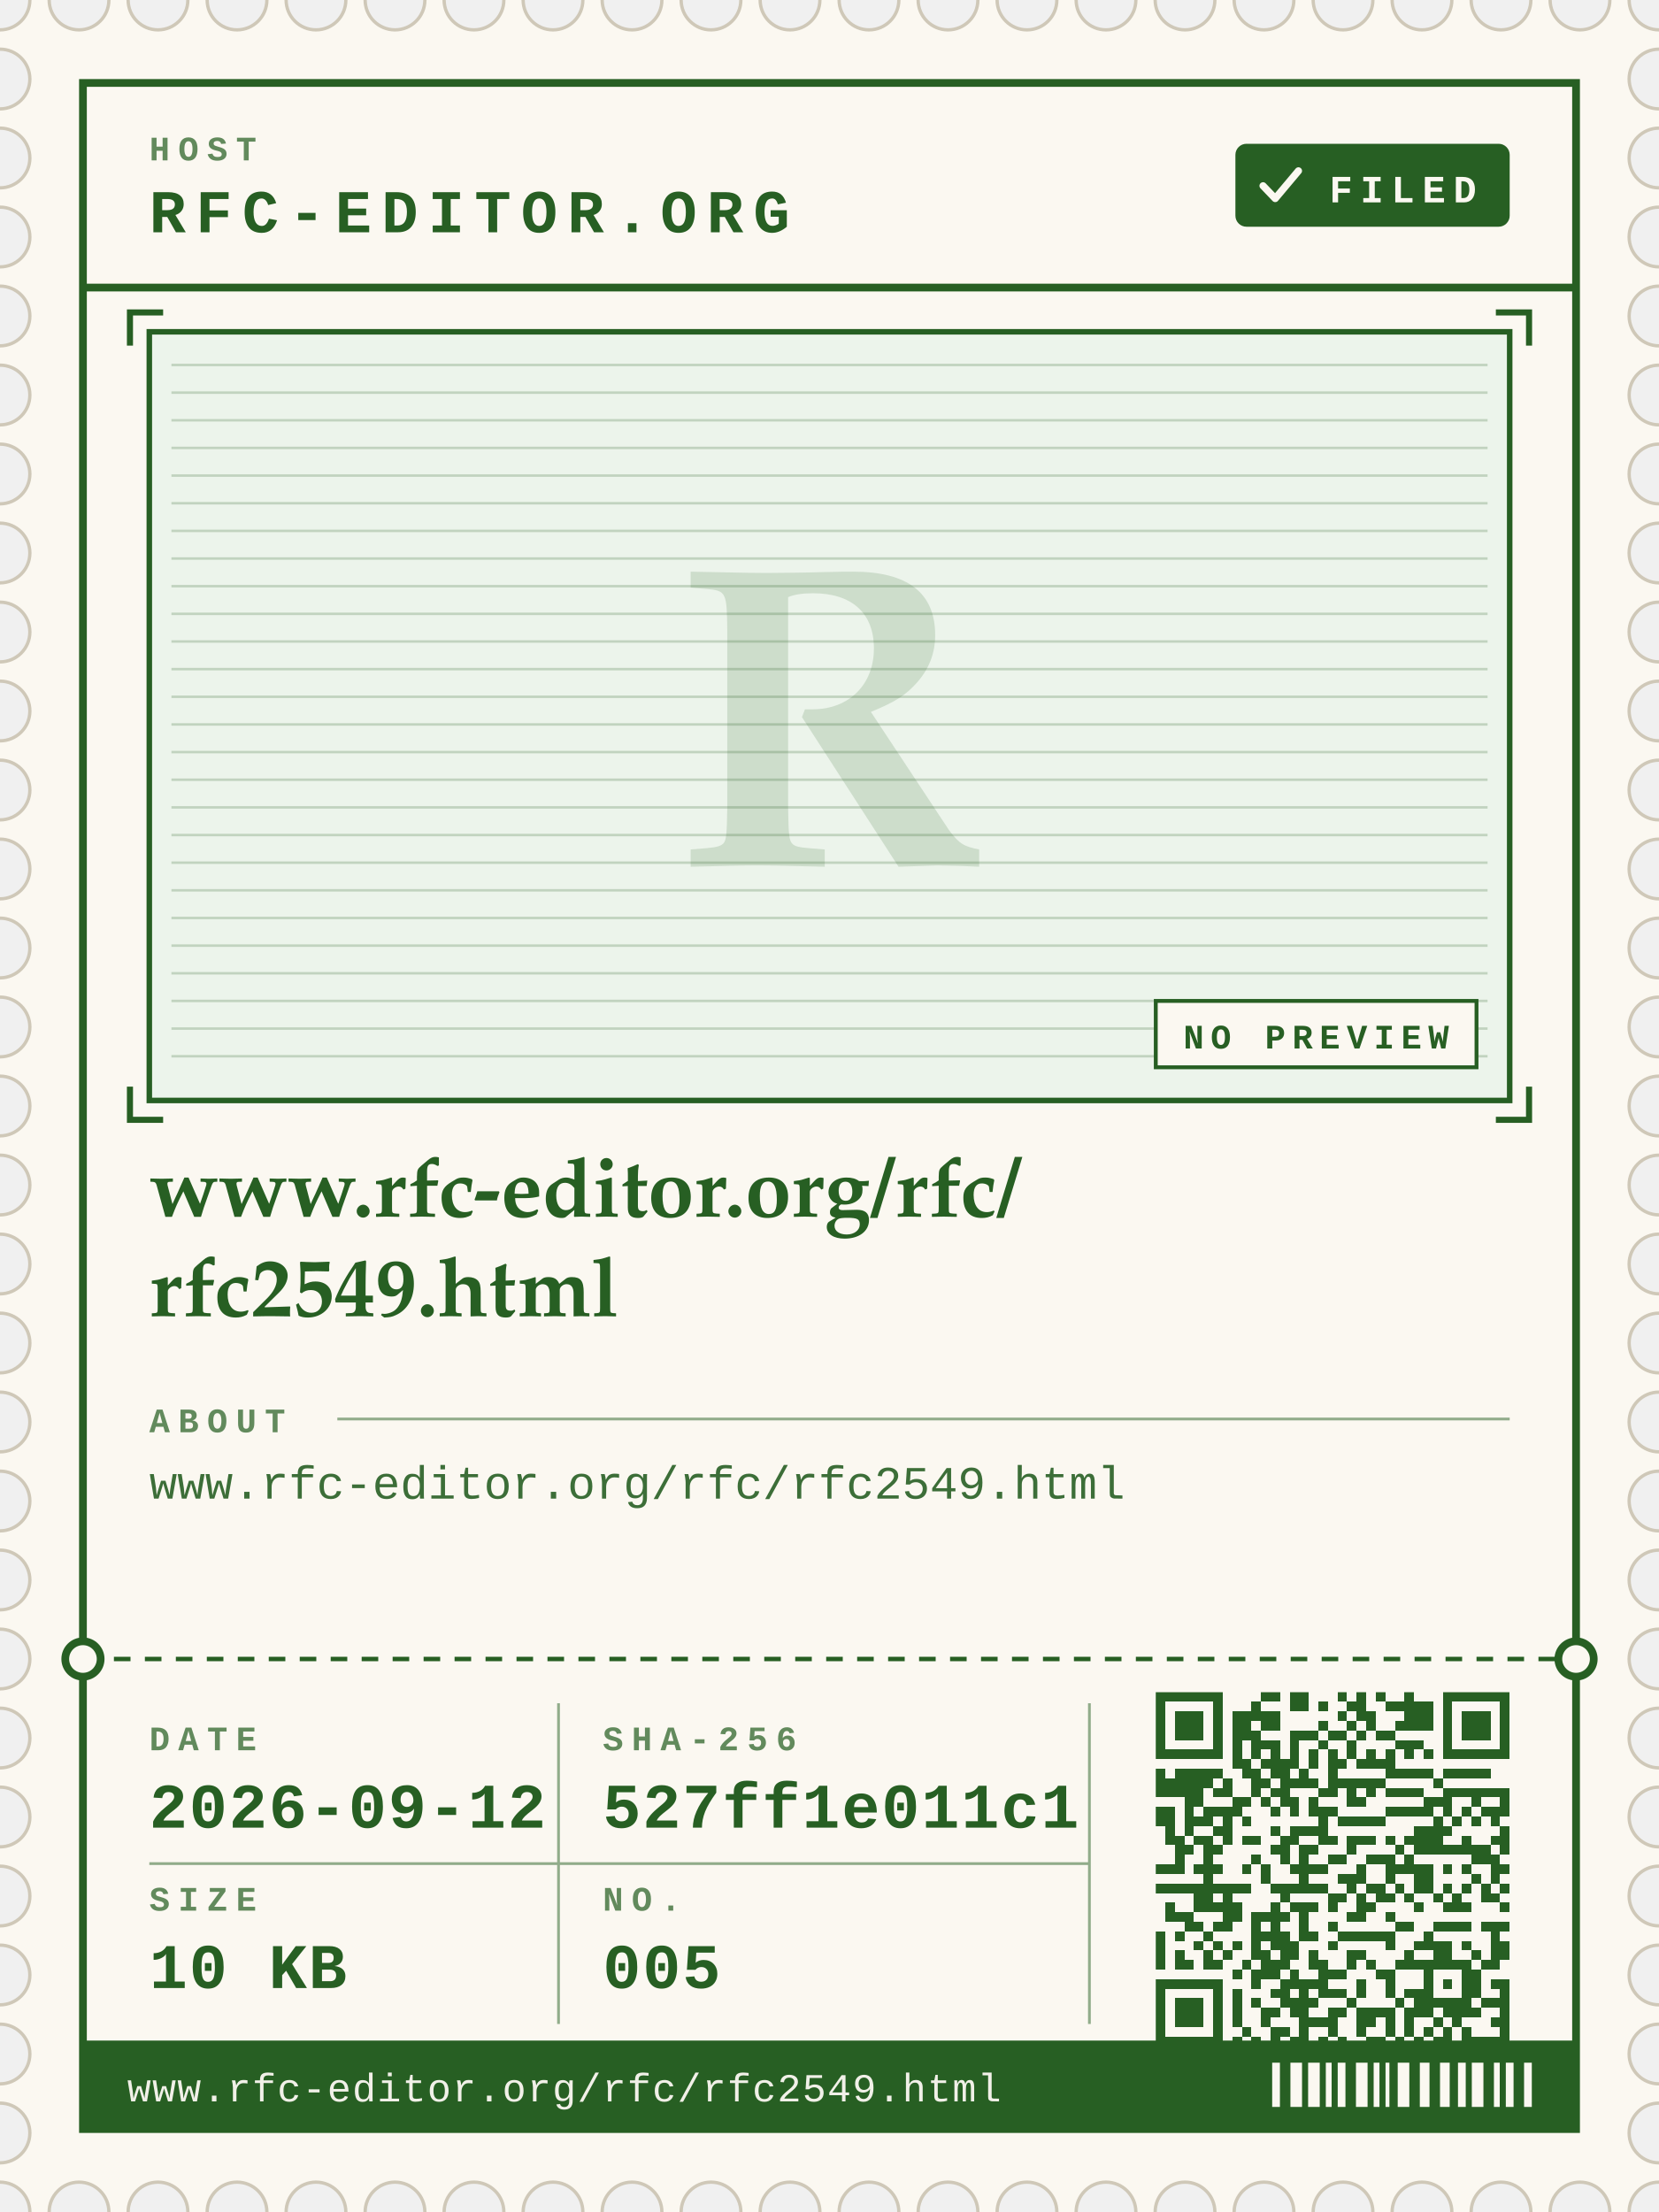
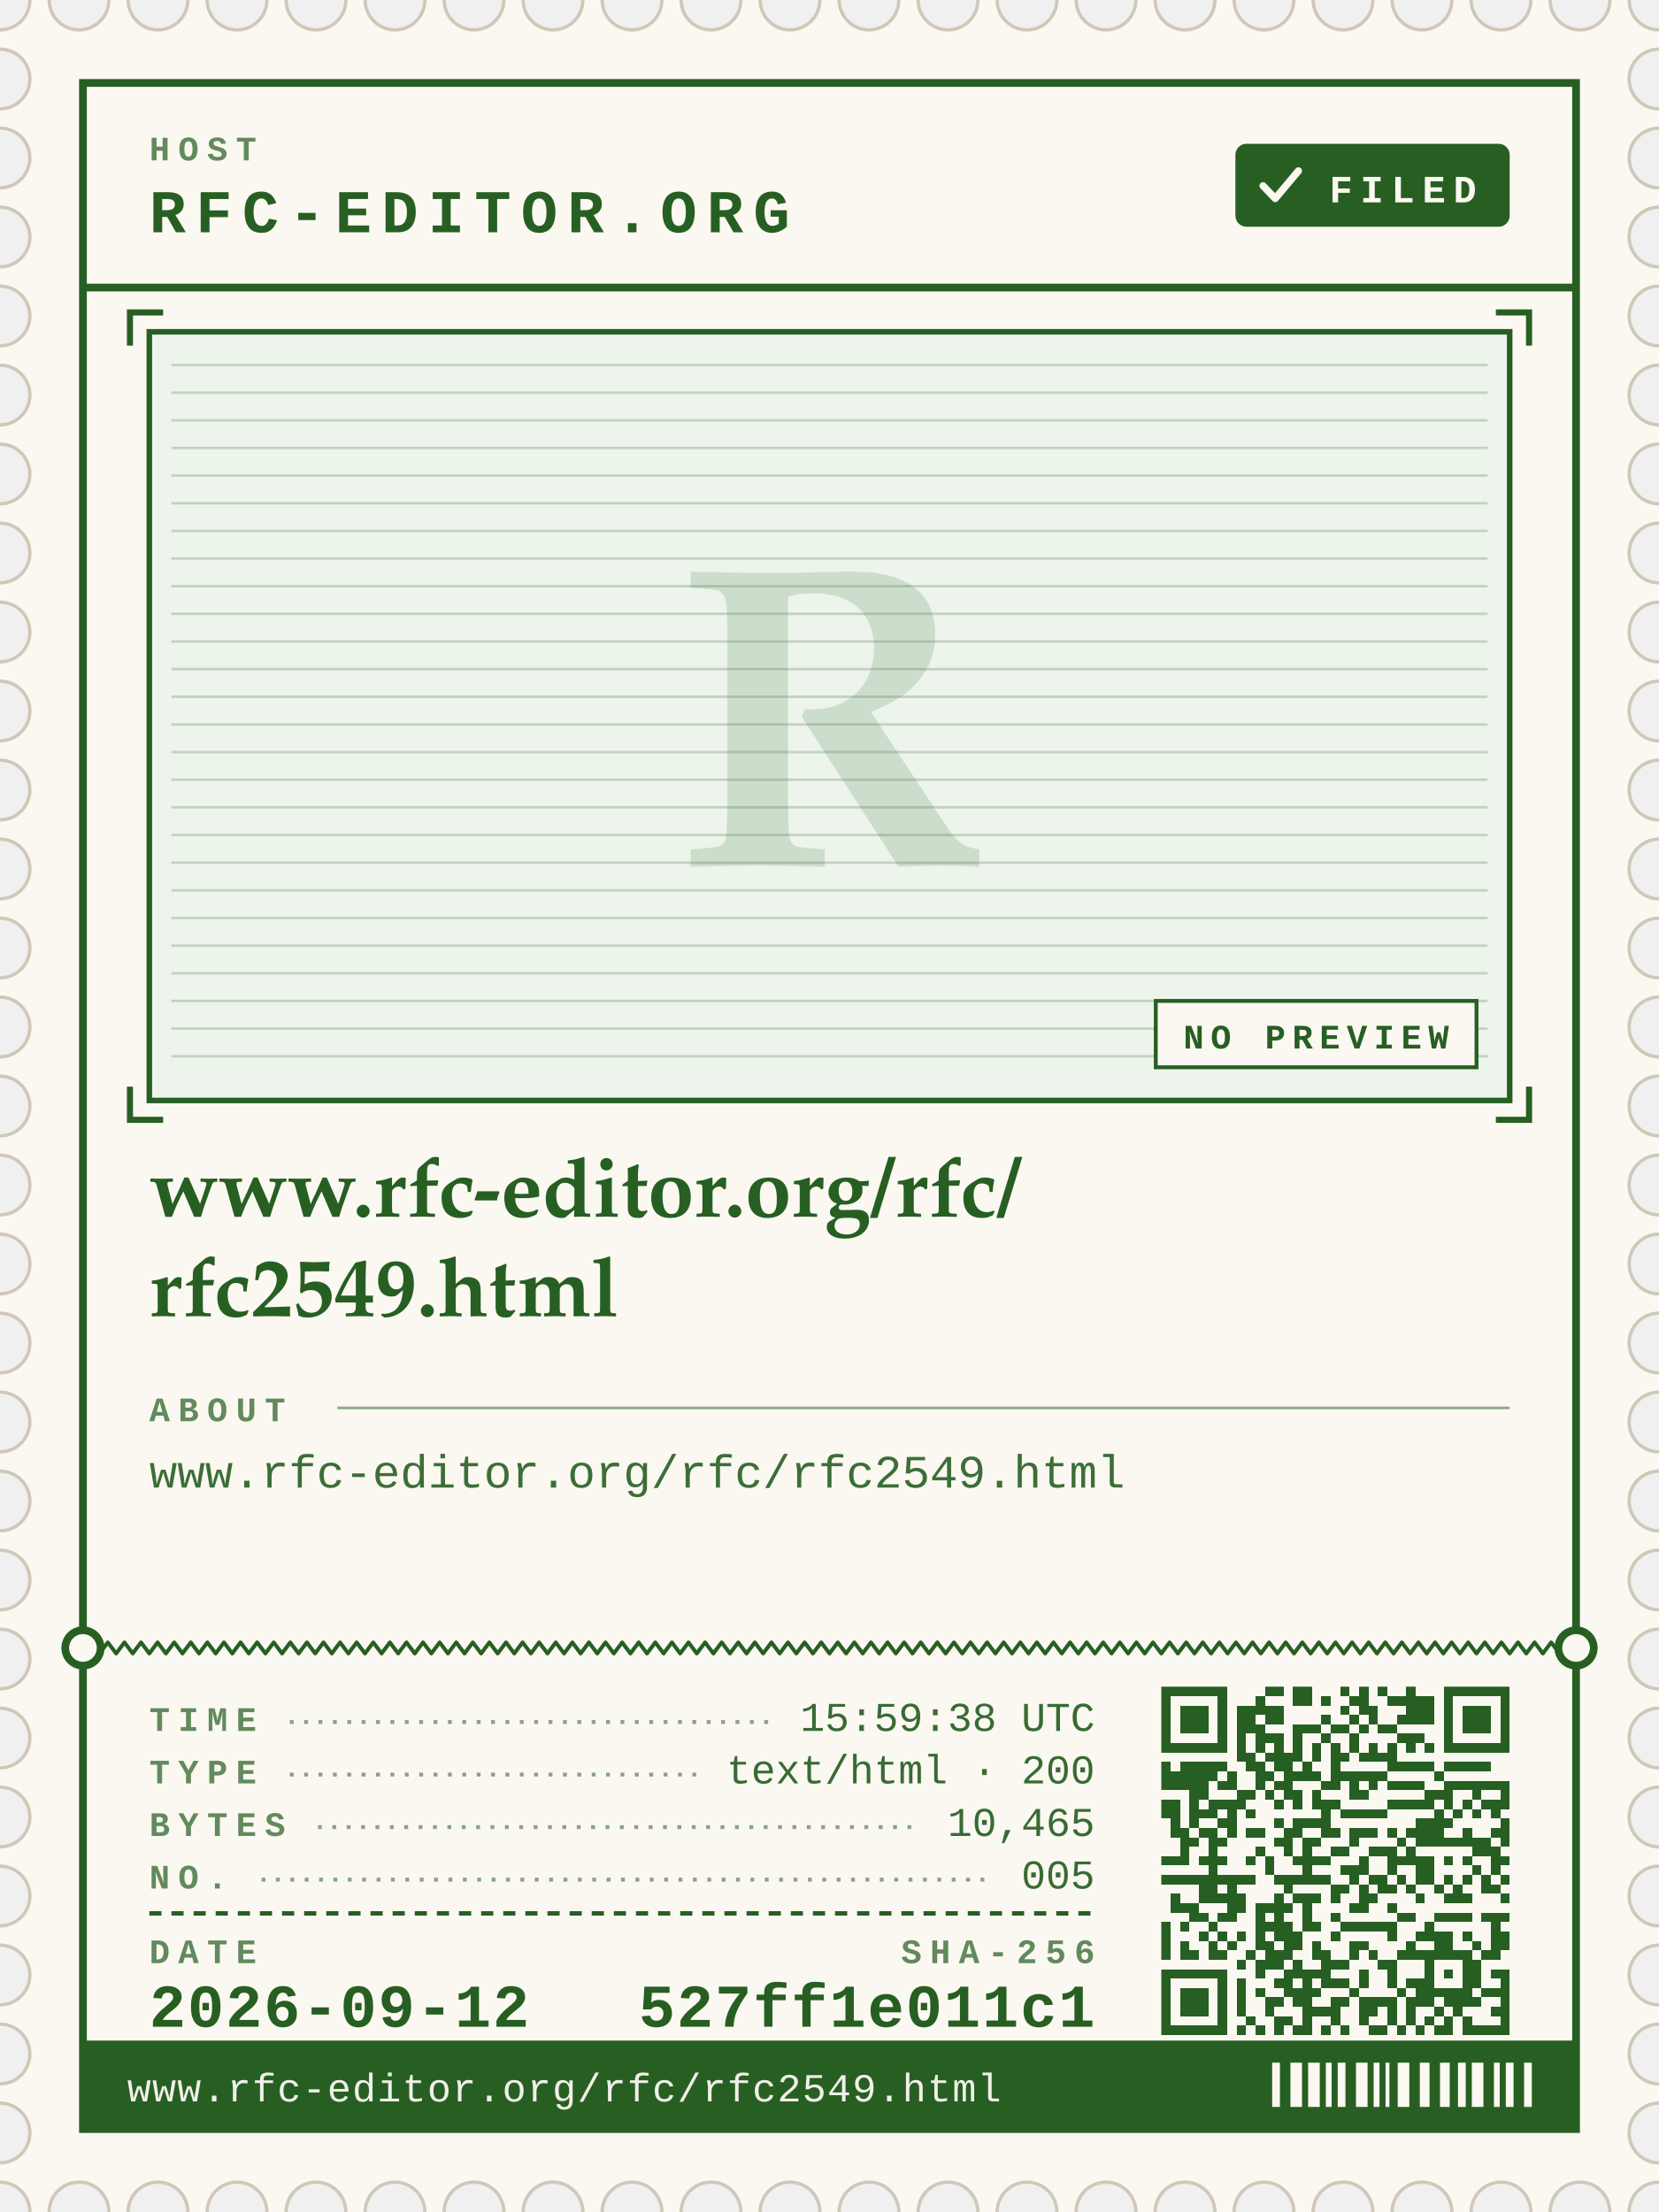
<svg xmlns="http://www.w3.org/2000/svg" width="300" height="400" viewBox="0 0 300 400" role="img" aria-label="Stamp: https://www.rfc-editor.org/rfc/rfc2549.html">
  <g id="stamp">
    <defs>
      <mask id="s-perf" maskUnits="userSpaceOnUse" x="-8" y="-8" width="316" height="416">
        <rect x="0" y="0" width="300" height="400" fill="#fff" />
        <circle cx="0" cy="0" r="5.4" fill="#000" />
        <circle cx="0" cy="400" r="5.4" fill="#000" />
        <circle cx="14.29" cy="0" r="5.4" fill="#000" />
        <circle cx="14.29" cy="400" r="5.4" fill="#000" />
        <circle cx="28.57" cy="0" r="5.4" fill="#000" />
        <circle cx="28.57" cy="400" r="5.4" fill="#000" />
        <circle cx="42.86" cy="0" r="5.4" fill="#000" />
        <circle cx="42.86" cy="400" r="5.4" fill="#000" />
        <circle cx="57.14" cy="0" r="5.4" fill="#000" />
        <circle cx="57.14" cy="400" r="5.4" fill="#000" />
        <circle cx="71.43" cy="0" r="5.4" fill="#000" />
        <circle cx="71.43" cy="400" r="5.4" fill="#000" />
        <circle cx="85.71" cy="0" r="5.4" fill="#000" />
        <circle cx="85.71" cy="400" r="5.4" fill="#000" />
        <circle cx="100" cy="0" r="5.4" fill="#000" />
        <circle cx="100" cy="400" r="5.4" fill="#000" />
        <circle cx="114.29" cy="0" r="5.4" fill="#000" />
        <circle cx="114.29" cy="400" r="5.4" fill="#000" />
        <circle cx="128.57" cy="0" r="5.4" fill="#000" />
        <circle cx="128.57" cy="400" r="5.4" fill="#000" />
        <circle cx="142.86" cy="0" r="5.4" fill="#000" />
        <circle cx="142.86" cy="400" r="5.4" fill="#000" />
        <circle cx="157.14" cy="0" r="5.4" fill="#000" />
        <circle cx="157.14" cy="400" r="5.4" fill="#000" />
        <circle cx="171.43" cy="0" r="5.4" fill="#000" />
        <circle cx="171.43" cy="400" r="5.4" fill="#000" />
        <circle cx="185.71" cy="0" r="5.4" fill="#000" />
        <circle cx="185.71" cy="400" r="5.4" fill="#000" />
        <circle cx="200" cy="0" r="5.4" fill="#000" />
        <circle cx="200" cy="400" r="5.4" fill="#000" />
        <circle cx="214.29" cy="0" r="5.4" fill="#000" />
        <circle cx="214.29" cy="400" r="5.4" fill="#000" />
        <circle cx="228.57" cy="0" r="5.4" fill="#000" />
        <circle cx="228.57" cy="400" r="5.4" fill="#000" />
        <circle cx="242.86" cy="0" r="5.4" fill="#000" />
        <circle cx="242.86" cy="400" r="5.4" fill="#000" />
        <circle cx="257.14" cy="0" r="5.4" fill="#000" />
        <circle cx="257.14" cy="400" r="5.4" fill="#000" />
        <circle cx="271.43" cy="0" r="5.4" fill="#000" />
        <circle cx="271.43" cy="400" r="5.4" fill="#000" />
        <circle cx="285.71" cy="0" r="5.4" fill="#000" />
        <circle cx="285.71" cy="400" r="5.4" fill="#000" />
        <circle cx="300" cy="0" r="5.4" fill="#000" />
        <circle cx="300" cy="400" r="5.4" fill="#000" />
        <circle cx="0" cy="14.29" r="5.4" fill="#000" />
        <circle cx="300" cy="14.29" r="5.4" fill="#000" />
        <circle cx="0" cy="28.57" r="5.4" fill="#000" />
        <circle cx="300" cy="28.57" r="5.4" fill="#000" />
        <circle cx="0" cy="42.86" r="5.4" fill="#000" />
        <circle cx="300" cy="42.86" r="5.4" fill="#000" />
        <circle cx="0" cy="57.14" r="5.4" fill="#000" />
        <circle cx="300" cy="57.14" r="5.4" fill="#000" />
        <circle cx="0" cy="71.43" r="5.4" fill="#000" />
        <circle cx="300" cy="71.43" r="5.4" fill="#000" />
        <circle cx="0" cy="85.71" r="5.4" fill="#000" />
        <circle cx="300" cy="85.71" r="5.4" fill="#000" />
        <circle cx="0" cy="100" r="5.4" fill="#000" />
        <circle cx="300" cy="100" r="5.4" fill="#000" />
        <circle cx="0" cy="114.29" r="5.4" fill="#000" />
        <circle cx="300" cy="114.29" r="5.4" fill="#000" />
        <circle cx="0" cy="128.57" r="5.4" fill="#000" />
        <circle cx="300" cy="128.57" r="5.4" fill="#000" />
        <circle cx="0" cy="142.86" r="5.4" fill="#000" />
        <circle cx="300" cy="142.86" r="5.4" fill="#000" />
        <circle cx="0" cy="157.14" r="5.4" fill="#000" />
        <circle cx="300" cy="157.14" r="5.4" fill="#000" />
        <circle cx="0" cy="171.43" r="5.4" fill="#000" />
        <circle cx="300" cy="171.43" r="5.4" fill="#000" />
        <circle cx="0" cy="185.71" r="5.4" fill="#000" />
        <circle cx="300" cy="185.71" r="5.4" fill="#000" />
        <circle cx="0" cy="200" r="5.4" fill="#000" />
        <circle cx="300" cy="200" r="5.4" fill="#000" />
        <circle cx="0" cy="214.29" r="5.4" fill="#000" />
        <circle cx="300" cy="214.29" r="5.4" fill="#000" />
        <circle cx="0" cy="228.57" r="5.4" fill="#000" />
        <circle cx="300" cy="228.57" r="5.4" fill="#000" />
        <circle cx="0" cy="242.86" r="5.4" fill="#000" />
        <circle cx="300" cy="242.86" r="5.4" fill="#000" />
        <circle cx="0" cy="257.14" r="5.4" fill="#000" />
        <circle cx="300" cy="257.14" r="5.4" fill="#000" />
        <circle cx="0" cy="271.43" r="5.4" fill="#000" />
        <circle cx="300" cy="271.43" r="5.4" fill="#000" />
        <circle cx="0" cy="285.71" r="5.4" fill="#000" />
        <circle cx="300" cy="285.71" r="5.4" fill="#000" />
        <circle cx="0" cy="300" r="5.4" fill="#000" />
        <circle cx="300" cy="300" r="5.4" fill="#000" />
        <circle cx="0" cy="314.29" r="5.4" fill="#000" />
        <circle cx="300" cy="314.29" r="5.4" fill="#000" />
        <circle cx="0" cy="328.57" r="5.4" fill="#000" />
        <circle cx="300" cy="328.57" r="5.4" fill="#000" />
        <circle cx="0" cy="342.86" r="5.4" fill="#000" />
        <circle cx="300" cy="342.86" r="5.4" fill="#000" />
        <circle cx="0" cy="357.14" r="5.4" fill="#000" />
        <circle cx="300" cy="357.14" r="5.4" fill="#000" />
        <circle cx="0" cy="371.43" r="5.4" fill="#000" />
        <circle cx="300" cy="371.43" r="5.4" fill="#000" />
        <circle cx="0" cy="385.71" r="5.4" fill="#000" />
        <circle cx="300" cy="385.71" r="5.4" fill="#000" />
      </mask>
      <clipPath id="s-panel">
        <rect x="27" y="60" width="246" height="139" />
      </clipPath>
    </defs>
    <g mask="url(#s-perf)">
      <rect x="0" y="0" width="300" height="400" fill="#fbf8f1" />
    </g>
    <g fill="none" stroke="#cfc8b8" stroke-width="0.6">
      <circle cx="0" cy="0" r="5.4" />
      <circle cx="0" cy="400" r="5.4" />
      <circle cx="14.29" cy="0" r="5.4" />
      <circle cx="14.29" cy="400" r="5.4" />
      <circle cx="28.57" cy="0" r="5.4" />
      <circle cx="28.57" cy="400" r="5.4" />
      <circle cx="42.86" cy="0" r="5.4" />
      <circle cx="42.86" cy="400" r="5.4" />
      <circle cx="57.14" cy="0" r="5.4" />
      <circle cx="57.14" cy="400" r="5.4" />
      <circle cx="71.43" cy="0" r="5.4" />
      <circle cx="71.43" cy="400" r="5.4" />
      <circle cx="85.71" cy="0" r="5.4" />
      <circle cx="85.71" cy="400" r="5.4" />
      <circle cx="100" cy="0" r="5.4" />
      <circle cx="100" cy="400" r="5.4" />
      <circle cx="114.29" cy="0" r="5.4" />
      <circle cx="114.29" cy="400" r="5.4" />
      <circle cx="128.57" cy="0" r="5.4" />
      <circle cx="128.57" cy="400" r="5.4" />
      <circle cx="142.86" cy="0" r="5.4" />
      <circle cx="142.86" cy="400" r="5.4" />
      <circle cx="157.14" cy="0" r="5.4" />
      <circle cx="157.14" cy="400" r="5.4" />
      <circle cx="171.43" cy="0" r="5.4" />
      <circle cx="171.43" cy="400" r="5.4" />
      <circle cx="185.71" cy="0" r="5.4" />
      <circle cx="185.71" cy="400" r="5.4" />
      <circle cx="200" cy="0" r="5.4" />
      <circle cx="200" cy="400" r="5.4" />
      <circle cx="214.29" cy="0" r="5.4" />
      <circle cx="214.29" cy="400" r="5.4" />
      <circle cx="228.57" cy="0" r="5.4" />
      <circle cx="228.57" cy="400" r="5.4" />
      <circle cx="242.86" cy="0" r="5.4" />
      <circle cx="242.86" cy="400" r="5.4" />
      <circle cx="257.14" cy="0" r="5.4" />
      <circle cx="257.14" cy="400" r="5.4" />
      <circle cx="271.43" cy="0" r="5.4" />
      <circle cx="271.43" cy="400" r="5.4" />
      <circle cx="285.71" cy="0" r="5.4" />
      <circle cx="285.71" cy="400" r="5.4" />
      <circle cx="300" cy="0" r="5.4" />
      <circle cx="300" cy="400" r="5.4" />
      <circle cx="0" cy="14.29" r="5.4" />
      <circle cx="300" cy="14.29" r="5.4" />
      <circle cx="0" cy="28.57" r="5.4" />
      <circle cx="300" cy="28.57" r="5.4" />
      <circle cx="0" cy="42.86" r="5.4" />
      <circle cx="300" cy="42.86" r="5.4" />
      <circle cx="0" cy="57.14" r="5.4" />
      <circle cx="300" cy="57.14" r="5.4" />
      <circle cx="0" cy="71.43" r="5.4" />
      <circle cx="300" cy="71.43" r="5.4" />
      <circle cx="0" cy="85.71" r="5.4" />
      <circle cx="300" cy="85.71" r="5.4" />
      <circle cx="0" cy="100" r="5.4" />
      <circle cx="300" cy="100" r="5.4" />
      <circle cx="0" cy="114.29" r="5.4" />
      <circle cx="300" cy="114.29" r="5.4" />
      <circle cx="0" cy="128.57" r="5.4" />
      <circle cx="300" cy="128.57" r="5.4" />
      <circle cx="0" cy="142.86" r="5.4" />
      <circle cx="300" cy="142.86" r="5.4" />
      <circle cx="0" cy="157.14" r="5.4" />
      <circle cx="300" cy="157.14" r="5.4" />
      <circle cx="0" cy="171.43" r="5.4" />
      <circle cx="300" cy="171.43" r="5.4" />
      <circle cx="0" cy="185.71" r="5.4" />
      <circle cx="300" cy="185.71" r="5.4" />
      <circle cx="0" cy="200" r="5.4" />
      <circle cx="300" cy="200" r="5.4" />
      <circle cx="0" cy="214.29" r="5.4" />
      <circle cx="300" cy="214.29" r="5.4" />
      <circle cx="0" cy="228.57" r="5.4" />
      <circle cx="300" cy="228.57" r="5.4" />
      <circle cx="0" cy="242.86" r="5.4" />
      <circle cx="300" cy="242.86" r="5.4" />
      <circle cx="0" cy="257.14" r="5.4" />
      <circle cx="300" cy="257.14" r="5.4" />
      <circle cx="0" cy="271.43" r="5.4" />
      <circle cx="300" cy="271.43" r="5.4" />
      <circle cx="0" cy="285.71" r="5.4" />
      <circle cx="300" cy="285.71" r="5.4" />
      <circle cx="0" cy="300" r="5.4" />
      <circle cx="300" cy="300" r="5.4" />
      <circle cx="0" cy="314.29" r="5.4" />
      <circle cx="300" cy="314.29" r="5.4" />
      <circle cx="0" cy="328.57" r="5.4" />
      <circle cx="300" cy="328.57" r="5.4" />
      <circle cx="0" cy="342.86" r="5.4" />
      <circle cx="300" cy="342.86" r="5.4" />
      <circle cx="0" cy="357.14" r="5.4" />
      <circle cx="300" cy="357.14" r="5.4" />
      <circle cx="0" cy="371.43" r="5.4" />
      <circle cx="300" cy="371.43" r="5.4" />
      <circle cx="0" cy="385.71" r="5.4" />
      <circle cx="300" cy="385.71" r="5.4" />
    </g>
    <rect x="15" y="15" width="270" height="370" fill="none" stroke="#275f23" stroke-width="1.4" />
    <rect x="223.4" y="26" width="49.6" height="15" rx="2" fill="#275f23" />
    <path d="M228.4 33.6l2.2 2.3 4.2-5" fill="none" stroke="#fbf8f1" stroke-width="1.3" stroke-linecap="round" stroke-linejoin="round" />
    <text x="267" y="36.6" font-family="'SF Mono',Menlo,Consolas,'Liberation Mono','DejaVu Sans Mono',monospace" font-size="7" fill="#fbf8f1" font-weight="700" text-anchor="end" letter-spacing="1.4">FILED</text>
    <text x="27" y="29" font-family="'SF Mono',Menlo,Consolas,'Liberation Mono','DejaVu Sans Mono',monospace" font-size="6.2" fill="#275f23" font-weight="600" letter-spacing="1.5" opacity="0.72">HOST</text>
    <text x="27" y="42" font-family="'SF Mono',Menlo,Consolas,'Liberation Mono','DejaVu Sans Mono',monospace" font-size="11" fill="#275f23" font-weight="700" letter-spacing="1.8">RFC-EDITOR.ORG</text>
    <line x1="15" y1="52" x2="285" y2="52" stroke="#275f23" stroke-width="1.4" />
    <rect x="27" y="60" width="246" height="139" fill="#ecf4eb" />
    <path d="M31 66H269M31 71H269M31 76H269M31 81H269M31 86H269M31 91H269M31 96H269M31 101H269M31 106H269M31 111H269M31 116H269M31 121H269M31 126H269M31 131H269M31 136H269M31 141H269M31 146H269M31 151H269M31 156H269M31 161H269M31 166H269M31 171H269M31 176H269M31 181H269M31 186H269M31 191H269" stroke="#275f23" stroke-width="0.45" opacity="0.22" />
    <text x="150" y="156.5" font-family="'Iowan Old Style','Palatino Linotype',Palatino,'Book Antiqua',Georgia,'Times New Roman',serif" font-size="78" fill="#275f23" font-weight="700" text-anchor="middle" opacity="0.16">R</text>
    <rect x="209" y="181" width="58" height="12" fill="#fbf8f1" stroke="#275f23" stroke-width="0.7" />
    <text x="238" y="189.6" font-family="'SF Mono',Menlo,Consolas,'Liberation Mono','DejaVu Sans Mono',monospace" font-size="6.2" fill="#275f23" font-weight="600" text-anchor="middle" letter-spacing="1.2">NO PREVIEW</text>
    <rect x="27" y="60" width="246" height="139" fill="none" stroke="#275f23" stroke-width="1" />
    <path d="M23.5 62.5v-6h6" fill="none" stroke="#275f23" stroke-width="1.1" />
    <path d="M276.5 62.5v-6h-6" fill="none" stroke="#275f23" stroke-width="1.1" />
    <path d="M23.5 196.5v6h6" fill="none" stroke="#275f23" stroke-width="1.1" />
    <path d="M276.5 196.5v6h-6" fill="none" stroke="#275f23" stroke-width="1.1" />
    <text x="27" y="220" font-family="'Iowan Old Style','Palatino Linotype',Palatino,'Book Antiqua',Georgia,'Times New Roman',serif" font-size="15" fill="#275f23" font-weight="700">www.rfc-editor.org/rfc/</text>
    <text x="27" y="238" font-family="'Iowan Old Style','Palatino Linotype',Palatino,'Book Antiqua',Georgia,'Times New Roman',serif" font-size="15" fill="#275f23" font-weight="700">rfc2549.html</text>
-     <text x="27" y="259" font-family="'SF Mono',Menlo,Consolas,'Liberation Mono','DejaVu Sans Mono',monospace" font-size="6.2" fill="#275f23" font-weight="600" letter-spacing="1.5" opacity="0.72">ABOUT</text>
-     <line x1="61" y1="256.6" x2="273" y2="256.6" stroke="#275f23" stroke-width="0.5" opacity="0.5" />
-     <text x="27" y="271" font-family="'SF Mono',Menlo,Consolas,'Liberation Mono','DejaVu Sans Mono',monospace" font-size="8.4" fill="#275f23" opacity="0.9">www.rfc-editor.org/rfc/rfc2549.html</text>
-     <line x1="15" y1="300" x2="285" y2="300" stroke="#275f23" stroke-width="0.8" stroke-dasharray="3 2.6" />
-     <circle cx="15" cy="300" r="3.2" fill="#fbf8f1" stroke="#275f23" stroke-width="1.4" />
-     <circle cx="285" cy="300" r="3.2" fill="#fbf8f1" stroke="#275f23" stroke-width="1.4" />
-     <path d="M27 337H197M101 308V366M197 308V366" fill="none" stroke="#275f23" stroke-width="0.5" opacity="0.5" />
-     <text x="27" y="316.5" font-family="'SF Mono',Menlo,Consolas,'Liberation Mono','DejaVu Sans Mono',monospace" font-size="6.2" fill="#275f23" font-weight="600" letter-spacing="1.5" opacity="0.72">DATE</text>
-     <text x="27" y="330.5" font-family="'SF Mono',Menlo,Consolas,'Liberation Mono','DejaVu Sans Mono',monospace" font-size="11.5" fill="#275f23" font-weight="700" letter-spacing="0.3">2026-09-12</text>
-     <text x="109" y="316.5" font-family="'SF Mono',Menlo,Consolas,'Liberation Mono','DejaVu Sans Mono',monospace" font-size="6.2" fill="#275f23" font-weight="600" letter-spacing="1.5" opacity="0.72">SHA-256</text>
-     <text x="109" y="330.5" font-family="'SF Mono',Menlo,Consolas,'Liberation Mono','DejaVu Sans Mono',monospace" font-size="11.5" fill="#275f23" font-weight="700" letter-spacing="0.3">527ff1e011c1</text>
-     <text x="27" y="345.5" font-family="'SF Mono',Menlo,Consolas,'Liberation Mono','DejaVu Sans Mono',monospace" font-size="6.2" fill="#275f23" font-weight="600" letter-spacing="1.5" opacity="0.72">SIZE</text>
-     <text x="27" y="359.5" font-family="'SF Mono',Menlo,Consolas,'Liberation Mono','DejaVu Sans Mono',monospace" font-size="11.5" fill="#275f23" font-weight="700" letter-spacing="0.3">10 KB</text>
-     <text x="109" y="345.5" font-family="'SF Mono',Menlo,Consolas,'Liberation Mono','DejaVu Sans Mono',monospace" font-size="6.2" fill="#275f23" font-weight="600" letter-spacing="1.5" opacity="0.72">NO.</text>
-     <text x="109" y="359.5" font-family="'SF Mono',Menlo,Consolas,'Liberation Mono','DejaVu Sans Mono',monospace" font-size="11.5" fill="#275f23" font-weight="700" letter-spacing="0.3">005</text>
-     <svg id="s-qr" x="209" y="306" width="64" height="64" viewBox="0 0 37 37" shape-rendering="crispEdges">
+     <text x="27" y="257" font-family="'SF Mono',Menlo,Consolas,'Liberation Mono','DejaVu Sans Mono',monospace" font-size="6.2" fill="#275f23" font-weight="600" letter-spacing="1.5" opacity="0.72">ABOUT</text>
+     <line x1="61" y1="254.6" x2="273" y2="254.6" stroke="#275f23" stroke-width="0.5" opacity="0.5" />
+     <text x="27" y="269" font-family="'SF Mono',Menlo,Consolas,'Liberation Mono','DejaVu Sans Mono',monospace" font-size="8.4" fill="#275f23" opacity="0.9">www.rfc-editor.org/rfc/rfc2549.html</text>
+     <path d="M15 299l1.5 -2l1.5 2l1.5 -2l1.5 2l1.5 -2l1.5 2l1.5 -2l1.5 2l1.5 -2l1.5 2l1.5 -2l1.5 2l1.5 -2l1.5 2l1.5 -2l1.5 2l1.5 -2l1.5 2l1.5 -2l1.5 2l1.5 -2l1.5 2l1.5 -2l1.5 2l1.5 -2l1.5 2l1.5 -2l1.5 2l1.5 -2l1.5 2l1.5 -2l1.5 2l1.5 -2l1.5 2l1.5 -2l1.5 2l1.5 -2l1.5 2l1.5 -2l1.5 2l1.5 -2l1.5 2l1.5 -2l1.5 2l1.5 -2l1.5 2l1.5 -2l1.5 2l1.5 -2l1.5 2l1.5 -2l1.5 2l1.5 -2l1.5 2l1.5 -2l1.5 2l1.5 -2l1.5 2l1.5 -2l1.5 2l1.5 -2l1.5 2l1.5 -2l1.5 2l1.5 -2l1.5 2l1.5 -2l1.5 2l1.5 -2l1.5 2l1.5 -2l1.5 2l1.5 -2l1.5 2l1.5 -2l1.5 2l1.5 -2l1.5 2l1.5 -2l1.5 2l1.5 -2l1.5 2l1.5 -2l1.5 2l1.5 -2l1.5 2l1.5 -2l1.5 2l1.5 -2l1.5 2l1.5 -2l1.5 2l1.5 -2l1.5 2l1.5 -2l1.5 2l1.5 -2l1.5 2l1.5 -2l1.5 2l1.5 -2l1.5 2l1.5 -2l1.5 2l1.5 -2l1.5 2l1.5 -2l1.5 2l1.5 -2l1.5 2l1.5 -2l1.5 2l1.5 -2l1.5 2l1.5 -2l1.5 2l1.5 -2l1.5 2l1.5 -2l1.5 2l1.5 -2l1.5 2l1.5 -2l1.5 2l1.5 -2l1.5 2l1.5 -2l1.5 2l1.5 -2l1.5 2l1.5 -2l1.5 2l1.5 -2l1.5 2l1.5 -2l1.5 2l1.5 -2l1.5 2l1.5 -2l1.5 2l1.5 -2l1.5 2l1.5 -2l1.5 2l1.5 -2l1.5 2l1.5 -2l1.5 2l1.5 -2l1.5 2l1.5 -2l1.5 2l1.5 -2l1.5 2l1.5 -2l1.5 2l1.5 -2l1.5 2l1.5 -2l1.5 2l1.5 -2l1.5 2l1.5 -2l1.5 2l1.5 -2l1.5 2l1.5 -2l1.5 2l1.5 -2l1.5 2l1.5 -2l1.5 2l1.5 -2l1.5 2l1.5 -2l1.5 2l1.5 -2l1.5 2l1.5 -2l1.5 2" fill="none" stroke="#275f23" stroke-width="0.7" stroke-linejoin="round" />
+     <circle cx="15" cy="298" r="3.2" fill="#fbf8f1" stroke="#275f23" stroke-width="1.4" />
+     <circle cx="285" cy="298" r="3.2" fill="#fbf8f1" stroke="#275f23" stroke-width="1.4" />
+     <text x="27" y="313" font-family="'SF Mono',Menlo,Consolas,'Liberation Mono','DejaVu Sans Mono',monospace" font-size="6.2" fill="#275f23" font-weight="600" letter-spacing="1.5" opacity="0.72">TIME</text>
+     <text x="198" y="313" font-family="'SF Mono',Menlo,Consolas,'Liberation Mono','DejaVu Sans Mono',monospace" font-size="7.4" fill="#275f23" text-anchor="end" opacity="0.92">15:59:38 UTC</text>
+     <line x1="52.4" y1="311.4" x2="139.6" y2="311.4" stroke="#275f23" stroke-width="0.7" stroke-dasharray="0.7 1.9" opacity="0.55" />
+     <text x="27" y="322.5" font-family="'SF Mono',Menlo,Consolas,'Liberation Mono','DejaVu Sans Mono',monospace" font-size="6.2" fill="#275f23" font-weight="600" letter-spacing="1.5" opacity="0.72">TYPE</text>
+     <text x="198" y="322.5" font-family="'SF Mono',Menlo,Consolas,'Liberation Mono','DejaVu Sans Mono',monospace" font-size="7.4" fill="#275f23" text-anchor="end" opacity="0.92">text/html · 200</text>
+     <line x1="52.4" y1="320.9" x2="126.25" y2="320.9" stroke="#275f23" stroke-width="0.7" stroke-dasharray="0.7 1.9" opacity="0.55" />
+     <text x="27" y="332" font-family="'SF Mono',Menlo,Consolas,'Liberation Mono','DejaVu Sans Mono',monospace" font-size="6.2" fill="#275f23" font-weight="600" letter-spacing="1.5" opacity="0.72">BYTES</text>
+     <text x="198" y="332" font-family="'SF Mono',Menlo,Consolas,'Liberation Mono','DejaVu Sans Mono',monospace" font-size="7.4" fill="#275f23" text-anchor="end" opacity="0.92">10,465</text>
+     <line x1="57.5" y1="330.4" x2="166.3" y2="330.4" stroke="#275f23" stroke-width="0.7" stroke-dasharray="0.7 1.9" opacity="0.55" />
+     <text x="27" y="341.5" font-family="'SF Mono',Menlo,Consolas,'Liberation Mono','DejaVu Sans Mono',monospace" font-size="6.2" fill="#275f23" font-weight="600" letter-spacing="1.5" opacity="0.72">NO.</text>
+     <text x="198" y="341.5" font-family="'SF Mono',Menlo,Consolas,'Liberation Mono','DejaVu Sans Mono',monospace" font-size="7.4" fill="#275f23" text-anchor="end" opacity="0.92">005</text>
+     <line x1="47.3" y1="339.9" x2="179.65" y2="339.9" stroke="#275f23" stroke-width="0.7" stroke-dasharray="0.7 1.9" opacity="0.55" />
+     <line x1="27" y1="346" x2="198" y2="346" stroke="#275f23" stroke-width="0.8" stroke-dasharray="2.2 1.8" />
+     <text x="27" y="355" font-family="'SF Mono',Menlo,Consolas,'Liberation Mono','DejaVu Sans Mono',monospace" font-size="6.2" fill="#275f23" font-weight="600" letter-spacing="1.5" opacity="0.72">DATE</text>
+     <text x="198" y="355" font-family="'SF Mono',Menlo,Consolas,'Liberation Mono','DejaVu Sans Mono',monospace" font-size="6.2" fill="#275f23" font-weight="600" text-anchor="end" letter-spacing="1.5" opacity="0.72">SHA-256</text>
+     <text x="27" y="366.5" font-family="'SF Mono',Menlo,Consolas,'Liberation Mono','DejaVu Sans Mono',monospace" font-size="11" fill="#275f23" font-weight="700" letter-spacing="0.3">2026-09-12</text>
+     <text x="198" y="366.5" font-family="'SF Mono',Menlo,Consolas,'Liberation Mono','DejaVu Sans Mono',monospace" font-size="11" fill="#275f23" font-weight="700" text-anchor="end" letter-spacing="0.3">527ff1e011c1</text>
+     <svg id="s-qr" x="210" y="305" width="63" height="63" viewBox="0 0 37 37" shape-rendering="crispEdges">
      <rect width="37" height="37" fill="#fbf8f1" />
      <path d="M0 0h7v1h-7zM11 0h2v1h-2zM14 0h2v1h-2zM19 0h1v1h-1zM21 0h1v1h-1zM23 0h1v1h-1zM26 0h1v1h-1zM30 0h7v1h-7zM0 1h1v1h-1zM6 1h1v1h-1zM10 1h1v1h-1zM14 1h2v1h-2zM17 1h1v1h-1zM20 1h2v1h-2zM24 1h5v1h-5zM30 1h1v1h-1zM36 1h1v1h-1zM0 2h1v1h-1zM2 2h3v1h-3zM6 2h1v1h-1zM8 2h5v1h-5zM19 2h1v1h-1zM21 2h2v1h-2zM26 2h3v1h-3zM30 2h1v1h-1zM32 2h3v1h-3zM36 2h1v1h-1zM0 3h1v1h-1zM2 3h3v1h-3zM6 3h1v1h-1zM8 3h2v1h-2zM11 3h2v1h-2zM17 3h1v1h-1zM20 3h1v1h-1zM22 3h1v1h-1zM25 3h4v1h-4zM30 3h1v1h-1zM32 3h3v1h-3zM36 3h1v1h-1zM0 4h1v1h-1zM2 4h3v1h-3zM6 4h1v1h-1zM8 4h3v1h-3zM14 4h3v1h-3zM18 4h2v1h-2zM21 4h1v1h-1zM23 4h2v1h-2zM30 4h1v1h-1zM32 4h3v1h-3zM36 4h1v1h-1zM0 5h1v1h-1zM6 5h1v1h-1zM8 5h1v1h-1zM10 5h3v1h-3zM14 5h1v1h-1zM17 5h1v1h-1zM20 5h1v1h-1zM25 5h3v1h-3zM30 5h1v1h-1zM36 5h1v1h-1zM0 6h7v1h-7zM8 6h1v1h-1zM10 6h1v1h-1zM12 6h1v1h-1zM14 6h1v1h-1zM16 6h1v1h-1zM18 6h1v1h-1zM20 6h1v1h-1zM22 6h1v1h-1zM24 6h1v1h-1zM26 6h1v1h-1zM28 6h1v1h-1zM30 6h7v1h-7zM8 7h2v1h-2zM11 7h4v1h-4zM16 7h1v1h-1zM18 7h2v1h-2zM21 7h4v1h-4zM0 8h1v1h-1zM2 8h5v1h-5zM9 8h2v1h-2zM12 8h2v1h-2zM15 8h1v1h-1zM18 8h1v1h-1zM24 8h5v1h-5zM30 8h5v1h-5zM0 9h6v1h-6zM7 9h1v1h-1zM10 9h2v1h-2zM13 9h4v1h-4zM18 9h6v1h-6zM29 9h1v1h-1zM0 10h5v1h-5zM6 10h2v1h-2zM10 10h1v1h-1zM12 10h2v1h-2zM17 10h2v1h-2zM20 10h1v1h-1zM22 10h1v1h-1zM24 10h4v1h-4zM30 10h7v1h-7zM3 11h2v1h-2zM8 11h2v1h-2zM11 11h1v1h-1zM13 11h2v1h-2zM16 11h1v1h-1zM20 11h2v1h-2zM28 11h3v1h-3zM33 11h1v1h-1zM36 11h1v1h-1zM0 12h2v1h-2zM3 12h1v1h-1zM5 12h4v1h-4zM12 12h1v1h-1zM14 12h1v1h-1zM16 12h3v1h-3zM24 12h5v1h-5zM30 12h1v1h-1zM32 12h1v1h-1zM34 12h3v1h-3zM0 13h2v1h-2zM3 13h3v1h-3zM7 13h1v1h-1zM9 13h1v1h-1zM17 13h1v1h-1zM19 13h5v1h-5zM29 13h1v1h-1zM31 13h1v1h-1zM33 13h1v1h-1zM35 13h1v1h-1zM1 14h1v1h-1zM3 14h1v1h-1zM6 14h2v1h-2zM12 14h1v1h-1zM14 14h4v1h-4zM27 14h4v1h-4zM36 14h1v1h-1zM1 15h2v1h-2zM4 15h2v1h-2zM7 15h1v1h-1zM9 15h2v1h-2zM13 15h2v1h-2zM17 15h2v1h-2zM20 15h3v1h-3zM24 15h1v1h-1zM26 15h4v1h-4zM32 15h1v1h-1zM35 15h2v1h-2zM2 16h2v1h-2zM5 16h2v1h-2zM12 16h2v1h-2zM15 16h2v1h-2zM20 16h1v1h-1zM25 16h1v1h-1zM27 16h8v1h-8zM36 16h1v1h-1zM2 17h1v1h-1zM5 17h1v1h-1zM10 17h1v1h-1zM13 17h1v1h-1zM15 17h1v1h-1zM18 17h2v1h-2zM22 17h3v1h-3zM26 17h1v1h-1zM33 17h3v1h-3zM0 18h3v1h-3zM4 18h3v1h-3zM9 18h1v1h-1zM11 18h1v1h-1zM14 18h4v1h-4zM21 18h1v1h-1zM24 18h5v1h-5zM30 18h1v1h-1zM32 18h1v1h-1zM35 18h2v1h-2zM5 19h1v1h-1zM11 19h1v1h-1zM15 19h1v1h-1zM19 19h3v1h-3zM24 19h1v1h-1zM27 19h2v1h-2zM33 19h1v1h-1zM35 19h1v1h-1zM0 20h10v1h-10zM12 20h6v1h-6zM20 20h1v1h-1zM22 20h2v1h-2zM25 20h1v1h-1zM27 20h2v1h-2zM30 20h1v1h-1zM32 20h1v1h-1zM34 20h1v1h-1zM36 20h1v1h-1zM4 21h2v1h-2zM7 21h1v1h-1zM13 21h1v1h-1zM18 21h2v1h-2zM21 21h1v1h-1zM23 21h2v1h-2zM26 21h1v1h-1zM29 21h1v1h-1zM31 21h1v1h-1zM34 21h2v1h-2zM1 22h1v1h-1zM4 22h5v1h-5zM12 22h1v1h-1zM14 22h3v1h-3zM18 22h1v1h-1zM21 22h2v1h-2zM27 22h1v1h-1zM30 22h3v1h-3zM36 22h1v1h-1zM1 23h3v1h-3zM7 23h2v1h-2zM10 23h4v1h-4zM15 23h1v1h-1zM20 23h2v1h-2zM24 23h1v1h-1zM3 24h2v1h-2zM6 24h2v1h-2zM10 24h1v1h-1zM12 24h1v1h-1zM15 24h1v1h-1zM18 24h1v1h-1zM25 24h2v1h-2zM29 24h4v1h-4zM34 24h3v1h-3zM0 25h1v1h-1zM2 25h1v1h-1zM5 25h1v1h-1zM10 25h4v1h-4zM15 25h2v1h-2zM19 25h6v1h-6zM28 25h1v1h-1zM35 25h1v1h-1zM0 26h1v1h-1zM4 26h1v1h-1zM6 26h1v1h-1zM8 26h1v1h-1zM10 26h1v1h-1zM12 26h3v1h-3zM18 26h1v1h-1zM24 26h1v1h-1zM27 26h4v1h-4zM32 26h1v1h-1zM35 26h2v1h-2zM0 27h1v1h-1zM2 27h1v1h-1zM5 27h1v1h-1zM7 27h1v1h-1zM10 27h2v1h-2zM13 27h2v1h-2zM16 27h1v1h-1zM20 27h2v1h-2zM26 27h1v1h-1zM29 27h2v1h-2zM33 27h1v1h-1zM35 27h2v1h-2zM0 28h1v1h-1zM2 28h2v1h-2zM5 28h2v1h-2zM9 28h1v1h-1zM11 28h3v1h-3zM16 28h2v1h-2zM20 28h1v1h-1zM22 28h1v1h-1zM25 28h8v1h-8zM34 28h2v1h-2zM8 29h1v1h-1zM10 29h3v1h-3zM14 29h1v1h-1zM17 29h3v1h-3zM23 29h2v1h-2zM28 29h1v1h-1zM32 29h2v1h-2zM0 30h7v1h-7zM10 30h1v1h-1zM13 30h5v1h-5zM21 30h1v1h-1zM24 30h1v1h-1zM28 30h1v1h-1zM30 30h1v1h-1zM32 30h2v1h-2zM35 30h2v1h-2zM0 31h1v1h-1zM6 31h1v1h-1zM8 31h1v1h-1zM12 31h2v1h-2zM15 31h1v1h-1zM17 31h3v1h-3zM21 31h1v1h-1zM24 31h1v1h-1zM26 31h3v1h-3zM32 31h2v1h-2zM36 31h1v1h-1zM0 32h1v1h-1zM2 32h3v1h-3zM6 32h1v1h-1zM8 32h1v1h-1zM10 32h1v1h-1zM13 32h4v1h-4zM20 32h1v1h-1zM25 32h1v1h-1zM27 32h6v1h-6zM34 32h3v1h-3zM0 33h1v1h-1zM2 33h3v1h-3zM6 33h1v1h-1zM8 33h1v1h-1zM11 33h2v1h-2zM14 33h2v1h-2zM18 33h2v1h-2zM21 33h4v1h-4zM26 33h3v1h-3zM30 33h4v1h-4zM36 33h1v1h-1zM0 34h1v1h-1zM2 34h3v1h-3zM6 34h1v1h-1zM8 34h1v1h-1zM11 34h1v1h-1zM15 34h4v1h-4zM21 34h2v1h-2zM24 34h1v1h-1zM26 34h1v1h-1zM29 34h1v1h-1zM31 34h1v1h-1zM35 34h2v1h-2zM0 35h1v1h-1zM6 35h1v1h-1zM9 35h1v1h-1zM12 35h2v1h-2zM15 35h1v1h-1zM18 35h1v1h-1zM21 35h1v1h-1zM24 35h1v1h-1zM26 35h1v1h-1zM28 35h1v1h-1zM30 35h1v1h-1zM32 35h1v1h-1zM36 35h1v1h-1zM0 36h7v1h-7zM8 36h1v1h-1zM10 36h1v1h-1zM12 36h1v1h-1zM14 36h2v1h-2zM17 36h1v1h-1zM19 36h1v1h-1zM22 36h2v1h-2zM25 36h1v1h-1zM27 36h1v1h-1zM29 36h2v1h-2zM32 36h5v1h-5z" fill="#275f23" />
    </svg>
    <rect x="15" y="369" width="270" height="16" fill="#275f23" />
    <g fill="#fbf8f1">
      <rect x="275.6" y="373" width="1.4" height="8" />
      <rect x="272.3" y="373" width="1.4" height="8" />
      <rect x="270.15" y="373" width="1.05" height="8" />
      <rect x="266.15" y="373" width="2.1" height="8" />
      <rect x="263.65" y="373" width="1.4" height="8" />
      <rect x="260.4" y="373" width="1.75" height="8" />
      <rect x="256.75" y="373" width="1.75" height="8" />
      <rect x="252.75" y="373" width="2.1" height="8" />
      <rect x="250.55" y="373" width="0.7" height="8" />
      <rect x="248.4" y="373" width="1.05" height="8" />
      <rect x="245.2" y="373" width="2.1" height="8" />
      <rect x="241.9" y="373" width="1.4" height="8" />
      <rect x="239.75" y="373" width="1.05" height="8" />
      <rect x="236.55" y="373" width="2.1" height="8" />
      <rect x="233.35" y="373" width="2.1" height="8" />
      <rect x="230.05" y="373" width="1.4" height="8" />
    </g>
    <text x="23" y="380" font-family="'SF Mono',Menlo,Consolas,'Liberation Mono','DejaVu Sans Mono',monospace" font-size="7.2" fill="#fbf8f1" letter-spacing="0.2" opacity="0.95">www.rfc-editor.org/rfc/rfc2549.html</text>
  </g>
</svg>
